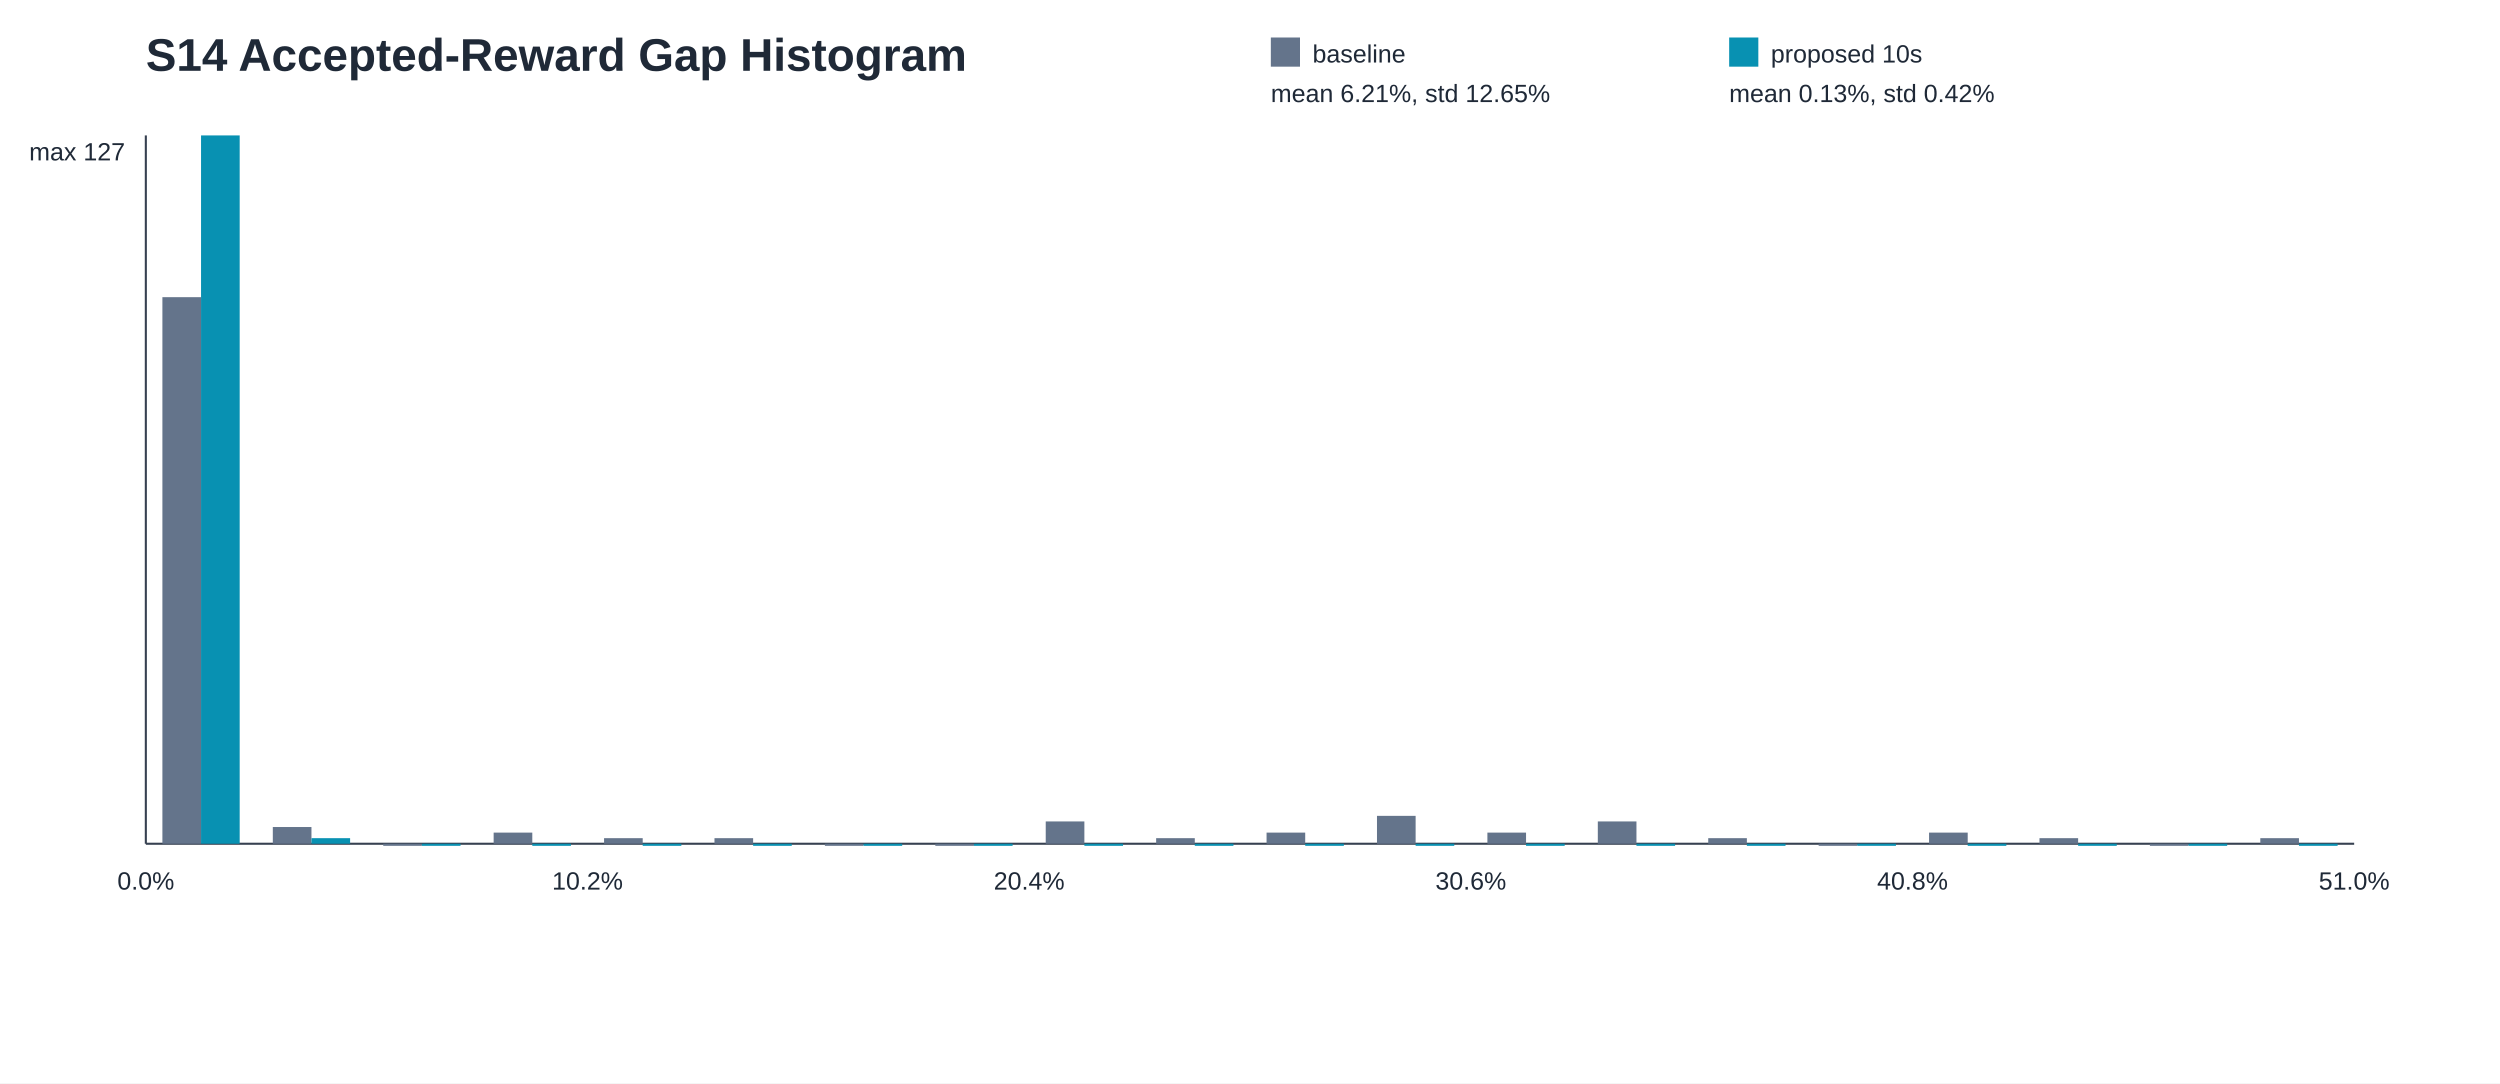
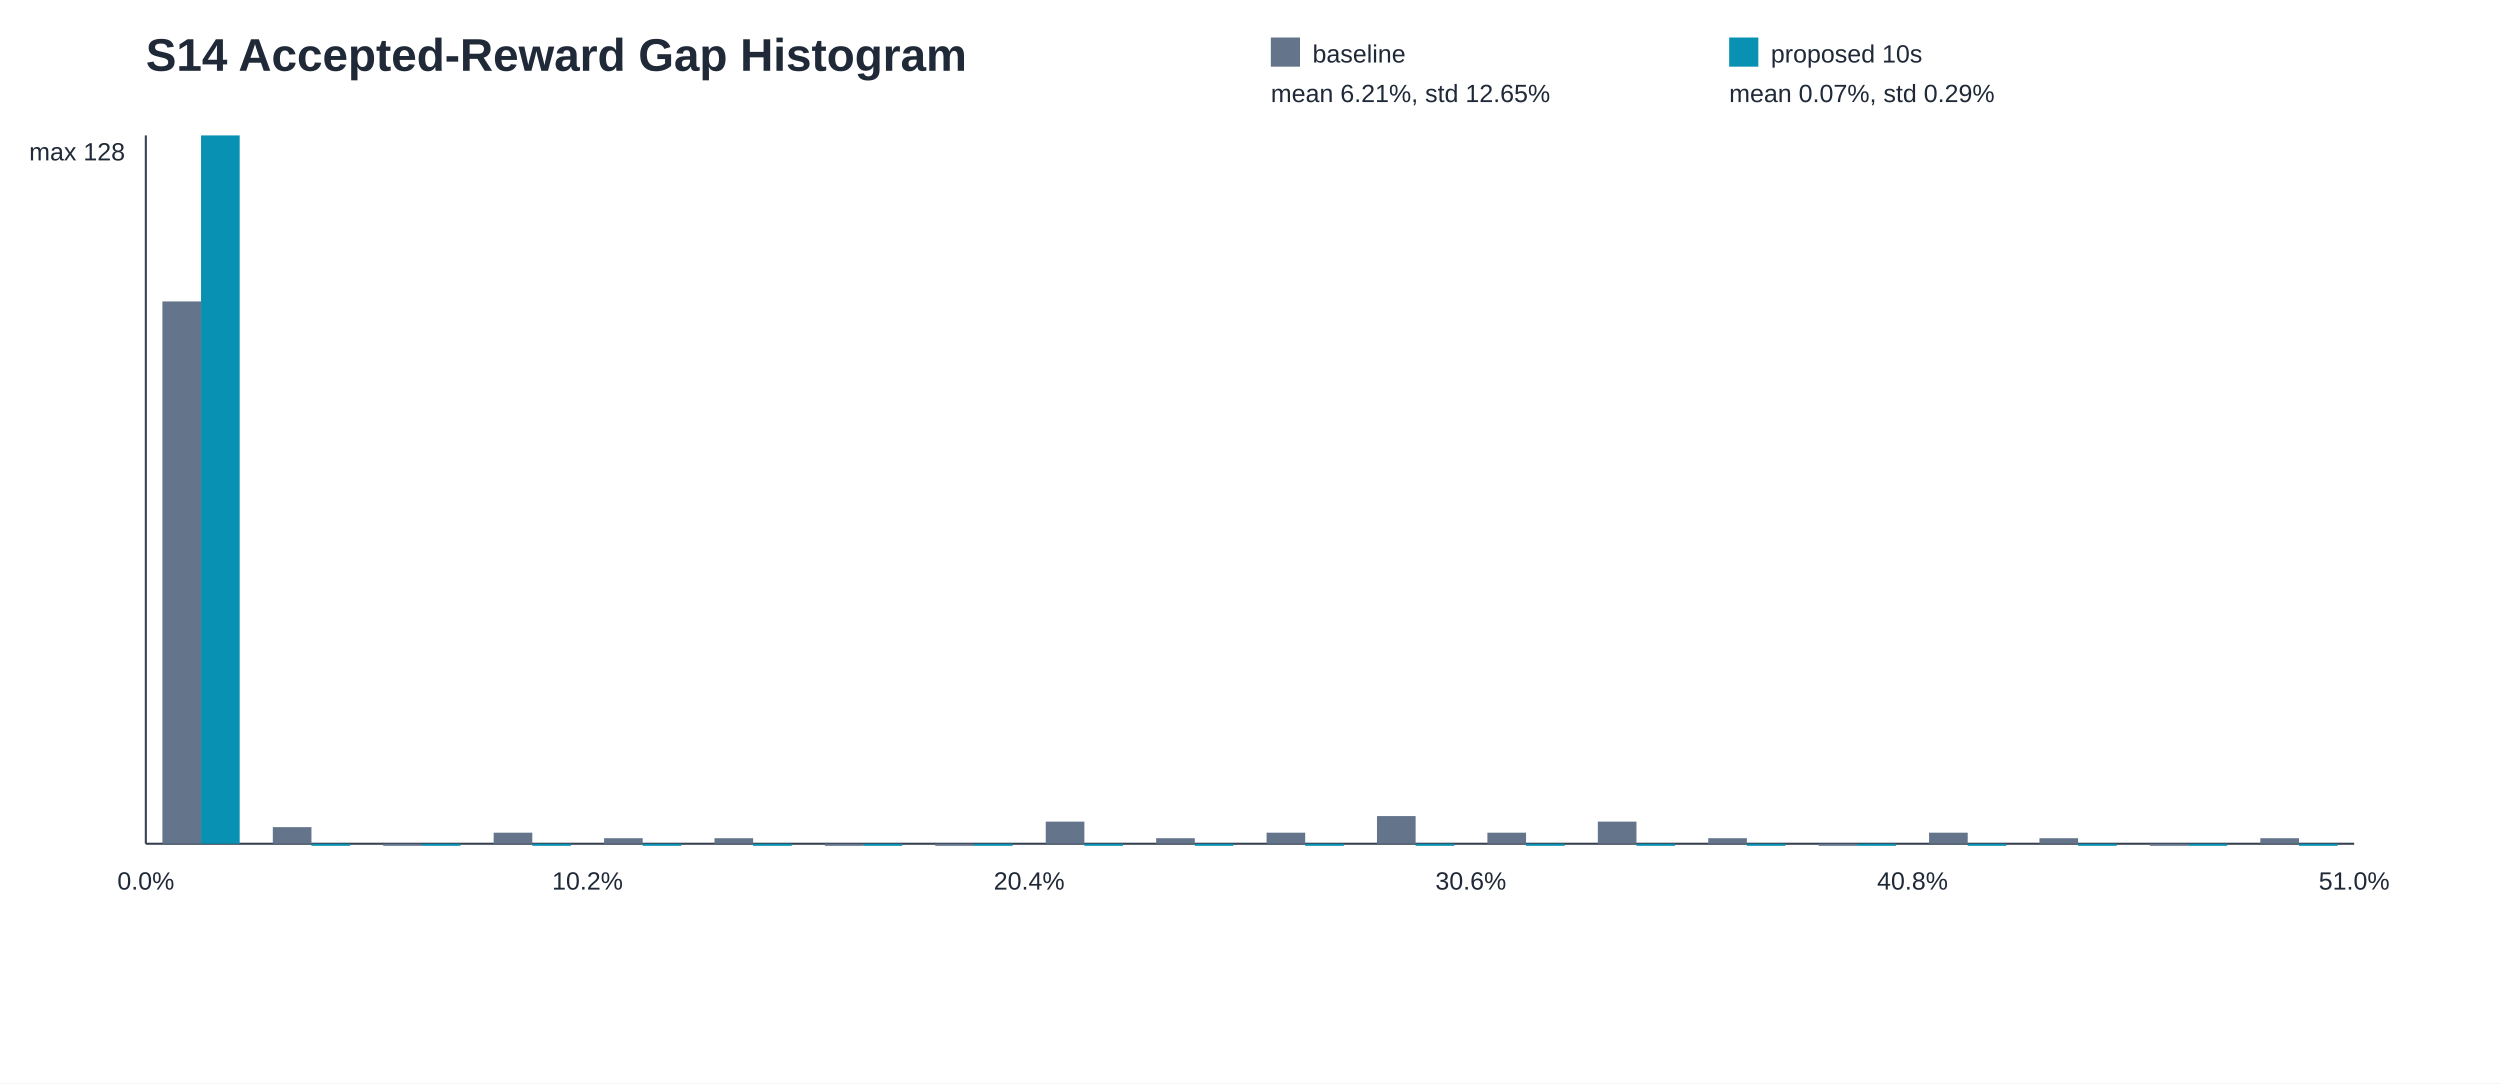
<svg xmlns="http://www.w3.org/2000/svg" width="1200" height="520" viewBox="0 0 1200 520">
  <rect width="100%" height="100%" fill="#ffffff" />
  <style>text{font-family:Arial,Helvetica,sans-serif;fill:#1f2937}.title{font-size:22px;font-weight:700}.label{font-size:12px}.axis{stroke:#374151;stroke-width:1}</style>
  <text x="70" y="34" class="title">S14 Accepted-Reward Gap Histogram</text>
  <line x1="70" y1="405" x2="1130" y2="405" class="axis" />
  <line x1="70" y1="65" x2="70" y2="405" class="axis" />
  <rect x="610" y="18" width="14" height="14" fill="#64748b" />
  <text x="630" y="30" class="label">baseline</text>
  <text x="610" y="49" class="label">mean 6.21%, std 12.65%</text>
  <rect x="830" y="18" width="14" height="14" fill="#0891b2" />
  <text x="850" y="30" class="label">proposed 10s</text>
-   <text x="830" y="49" class="label">mean 0.13%, std 0.42%</text>
-   <rect x="77.95" y="142.64" width="18.55" height="262.36" fill="#64748b" />
+   <text x="830" y="49" class="label">mean 0.07%, std 0.29%</text>
+   <rect x="77.95" y="144.69" width="18.55" height="260.31" fill="#64748b" />
  <rect x="96.50" y="65.00" width="18.55" height="340.00" fill="#0891b2" />
-   <rect x="130.95" y="396.97" width="18.55" height="8.03" fill="#64748b" />
-   <rect x="149.50" y="402.32" width="18.55" height="2.68" fill="#0891b2" />
+   <rect x="130.95" y="397.03" width="18.55" height="7.97" fill="#64748b" />
+   <rect x="149.50" y="405.00" width="18.55" height="1.00" fill="#0891b2" />
  <rect x="183.95" y="405.00" width="18.55" height="1.00" fill="#64748b" />
  <rect x="202.50" y="405.00" width="18.55" height="1.00" fill="#0891b2" />
-   <rect x="236.95" y="399.65" width="18.55" height="5.35" fill="#64748b" />
+   <rect x="236.95" y="399.69" width="18.55" height="5.31" fill="#64748b" />
  <rect x="255.50" y="405.00" width="18.55" height="1.00" fill="#0891b2" />
-   <rect x="289.95" y="402.32" width="18.55" height="2.68" fill="#64748b" />
+   <rect x="289.95" y="402.34" width="18.55" height="2.66" fill="#64748b" />
  <rect x="308.50" y="405.00" width="18.55" height="1.00" fill="#0891b2" />
-   <rect x="342.95" y="402.32" width="18.55" height="2.68" fill="#64748b" />
+   <rect x="342.95" y="402.34" width="18.55" height="2.66" fill="#64748b" />
  <rect x="361.50" y="405.00" width="18.55" height="1.00" fill="#0891b2" />
  <rect x="395.95" y="405.00" width="18.55" height="1.00" fill="#64748b" />
  <rect x="414.50" y="405.00" width="18.55" height="1.00" fill="#0891b2" />
  <rect x="448.95" y="405.00" width="18.55" height="1.00" fill="#64748b" />
  <rect x="467.50" y="405.00" width="18.55" height="1.00" fill="#0891b2" />
-   <rect x="501.95" y="394.29" width="18.55" height="10.71" fill="#64748b" />
+   <rect x="501.95" y="394.38" width="18.55" height="10.62" fill="#64748b" />
  <rect x="520.50" y="405.00" width="18.55" height="1.00" fill="#0891b2" />
-   <rect x="554.95" y="402.32" width="18.55" height="2.68" fill="#64748b" />
+   <rect x="554.95" y="402.34" width="18.55" height="2.66" fill="#64748b" />
  <rect x="573.50" y="405.00" width="18.55" height="1.00" fill="#0891b2" />
-   <rect x="607.95" y="399.65" width="18.55" height="5.35" fill="#64748b" />
+   <rect x="607.95" y="399.69" width="18.55" height="5.31" fill="#64748b" />
  <rect x="626.50" y="405.00" width="18.55" height="1.00" fill="#0891b2" />
-   <rect x="660.95" y="391.61" width="18.55" height="13.39" fill="#64748b" />
+   <rect x="660.95" y="391.72" width="18.55" height="13.28" fill="#64748b" />
  <rect x="679.50" y="405.00" width="18.55" height="1.00" fill="#0891b2" />
-   <rect x="713.95" y="399.65" width="18.55" height="5.35" fill="#64748b" />
+   <rect x="713.95" y="399.69" width="18.55" height="5.31" fill="#64748b" />
  <rect x="732.50" y="405.00" width="18.55" height="1.00" fill="#0891b2" />
-   <rect x="766.95" y="394.29" width="18.55" height="10.71" fill="#64748b" />
+   <rect x="766.95" y="394.38" width="18.55" height="10.62" fill="#64748b" />
  <rect x="785.50" y="405.00" width="18.55" height="1.00" fill="#0891b2" />
-   <rect x="819.95" y="402.32" width="18.55" height="2.68" fill="#64748b" />
+   <rect x="819.95" y="402.34" width="18.55" height="2.66" fill="#64748b" />
  <rect x="838.50" y="405.00" width="18.55" height="1.00" fill="#0891b2" />
  <rect x="872.95" y="405.00" width="18.55" height="1.00" fill="#64748b" />
  <rect x="891.50" y="405.00" width="18.55" height="1.00" fill="#0891b2" />
-   <rect x="925.95" y="399.65" width="18.55" height="5.35" fill="#64748b" />
+   <rect x="925.95" y="399.69" width="18.55" height="5.31" fill="#64748b" />
  <rect x="944.50" y="405.00" width="18.55" height="1.00" fill="#0891b2" />
-   <rect x="978.95" y="402.32" width="18.55" height="2.68" fill="#64748b" />
+   <rect x="978.95" y="402.34" width="18.55" height="2.66" fill="#64748b" />
  <rect x="997.50" y="405.00" width="18.55" height="1.00" fill="#0891b2" />
  <rect x="1031.95" y="405.00" width="18.55" height="1.00" fill="#64748b" />
  <rect x="1050.50" y="405.00" width="18.55" height="1.00" fill="#0891b2" />
-   <rect x="1084.95" y="402.32" width="18.55" height="2.68" fill="#64748b" />
+   <rect x="1084.95" y="402.34" width="18.55" height="2.66" fill="#64748b" />
  <rect x="1103.50" y="405.00" width="18.55" height="1.00" fill="#0891b2" />
  <text x="70.00" y="427" text-anchor="middle" class="label">0.0%</text>
  <text x="282.00" y="427" text-anchor="middle" class="label">10.2%</text>
  <text x="494.00" y="427" text-anchor="middle" class="label">20.4%</text>
  <text x="706.00" y="427" text-anchor="middle" class="label">30.6%</text>
  <text x="918.00" y="427" text-anchor="middle" class="label">40.8%</text>
  <text x="1130.00" y="427" text-anchor="middle" class="label">51.0%</text>
-   <text x="14" y="77" class="label">max 127</text>
+   <text x="14" y="77" class="label">max 128</text>
</svg>
